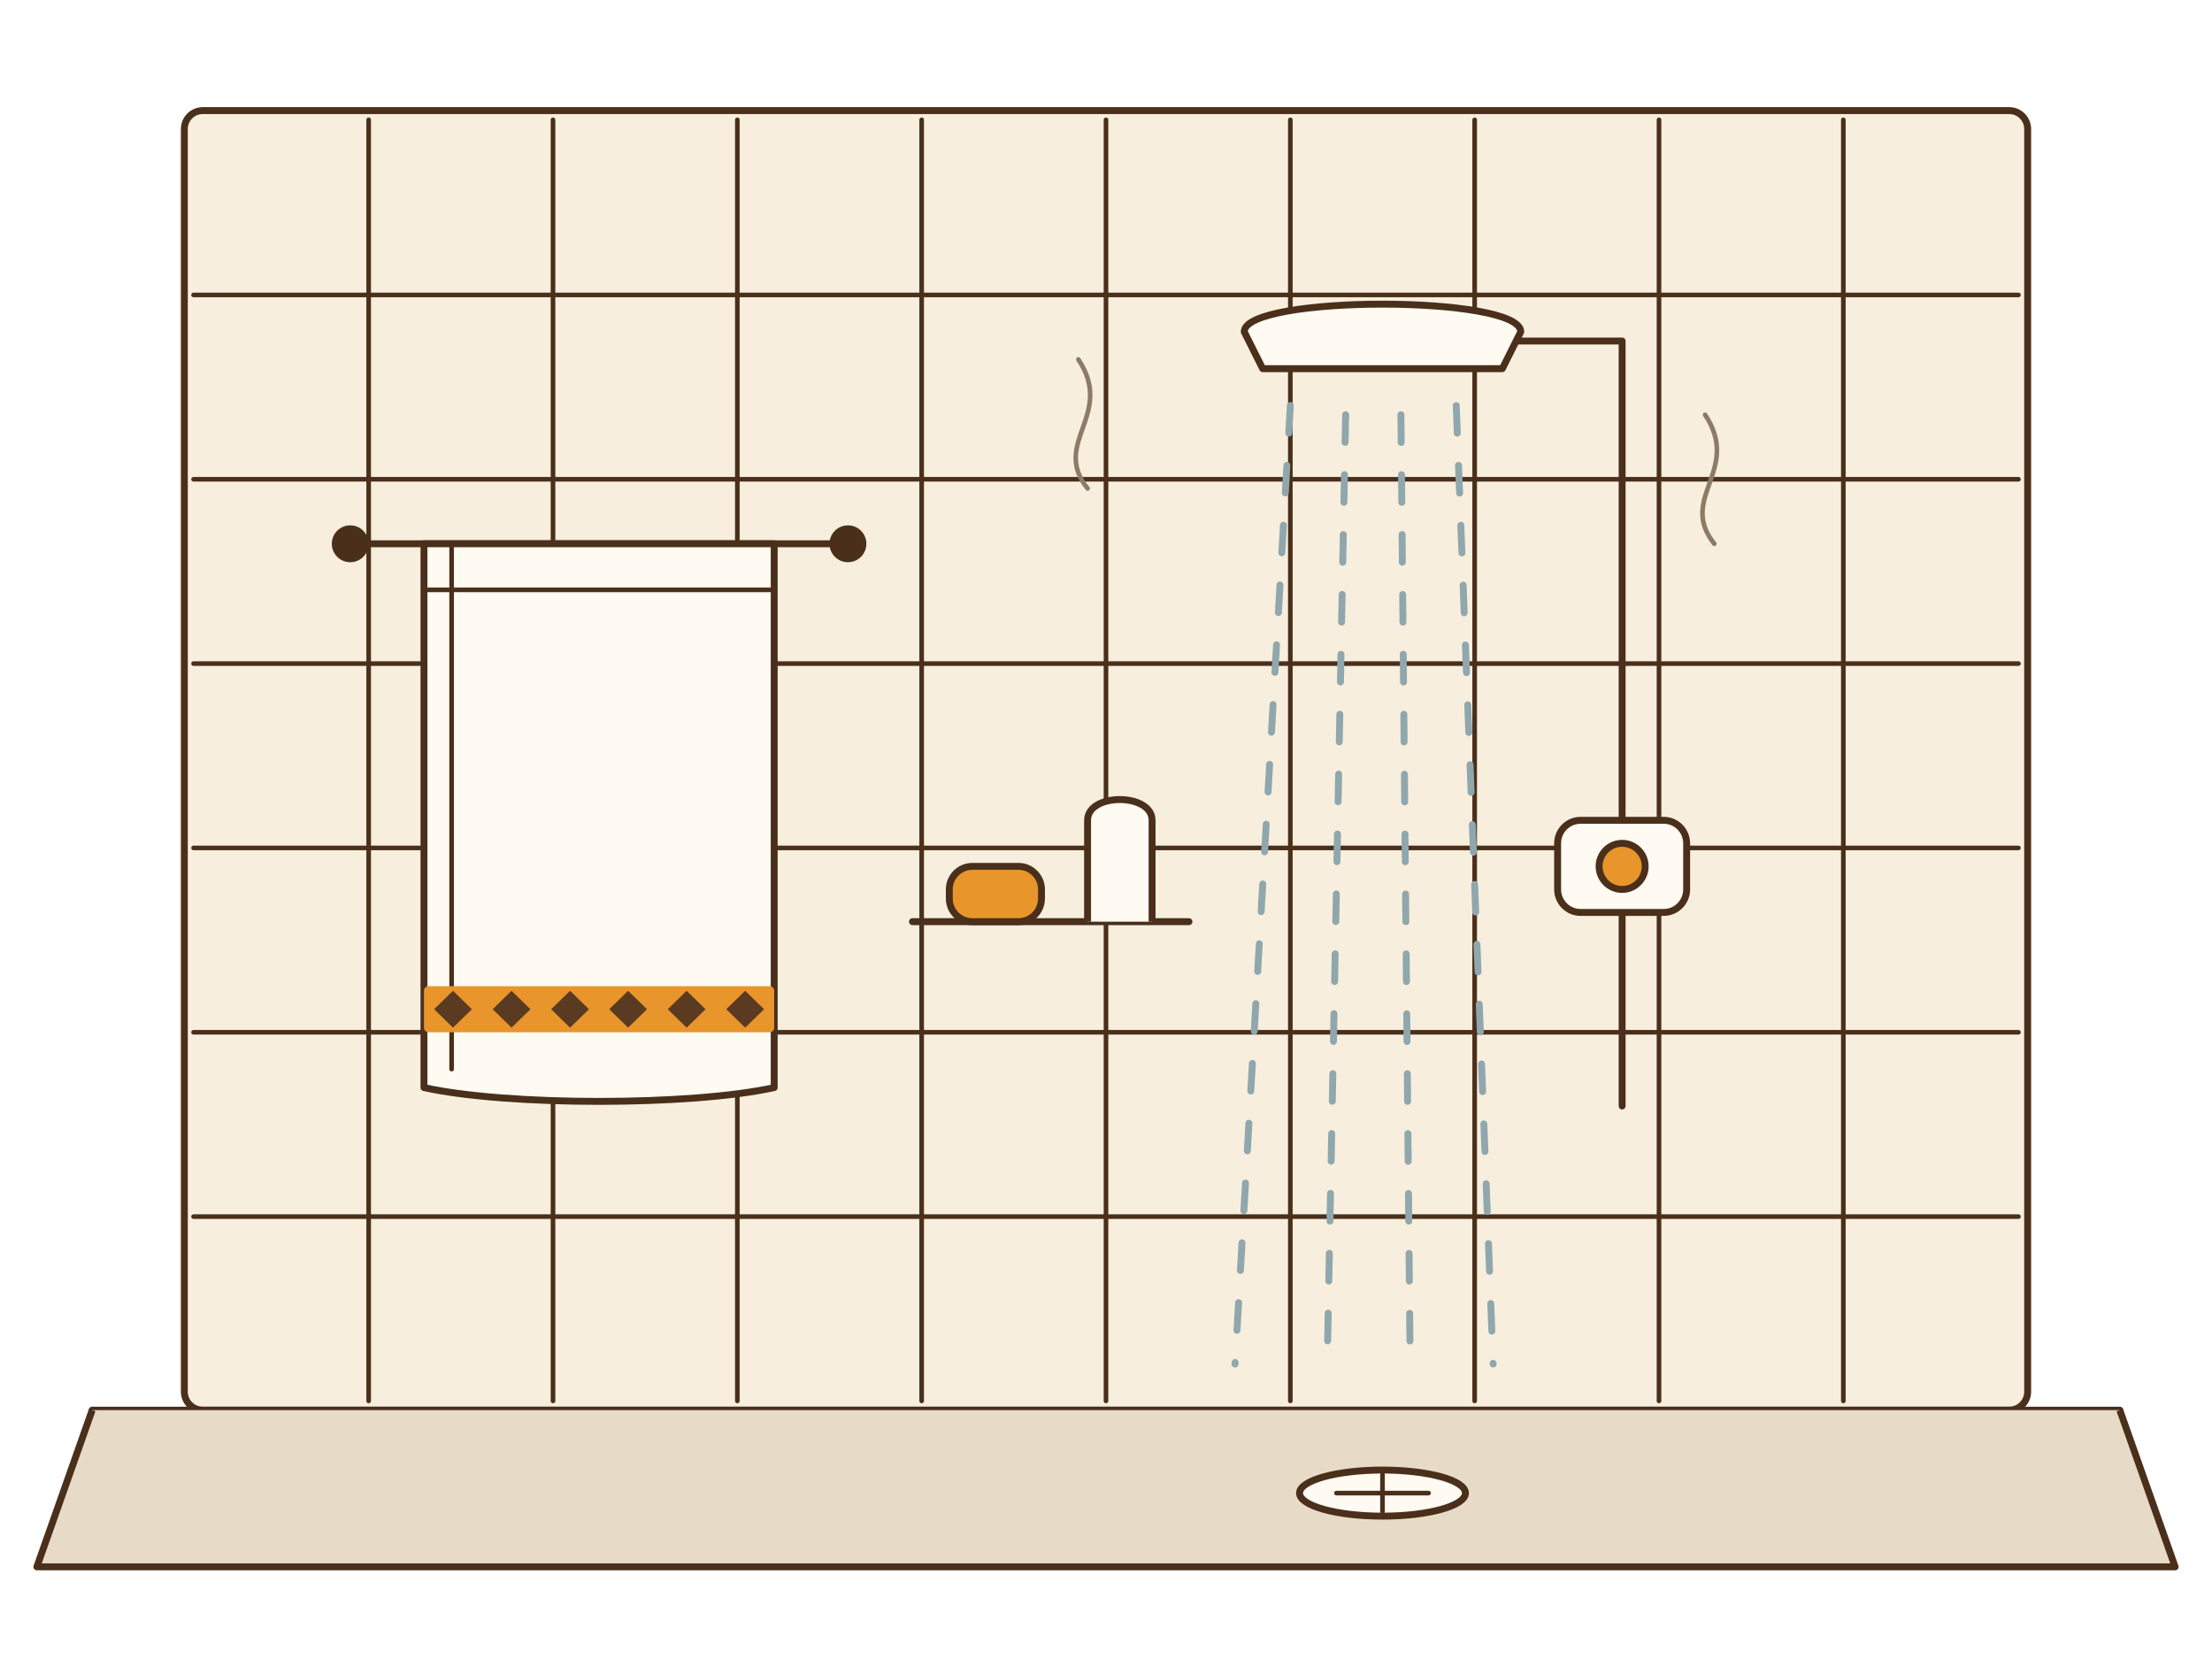
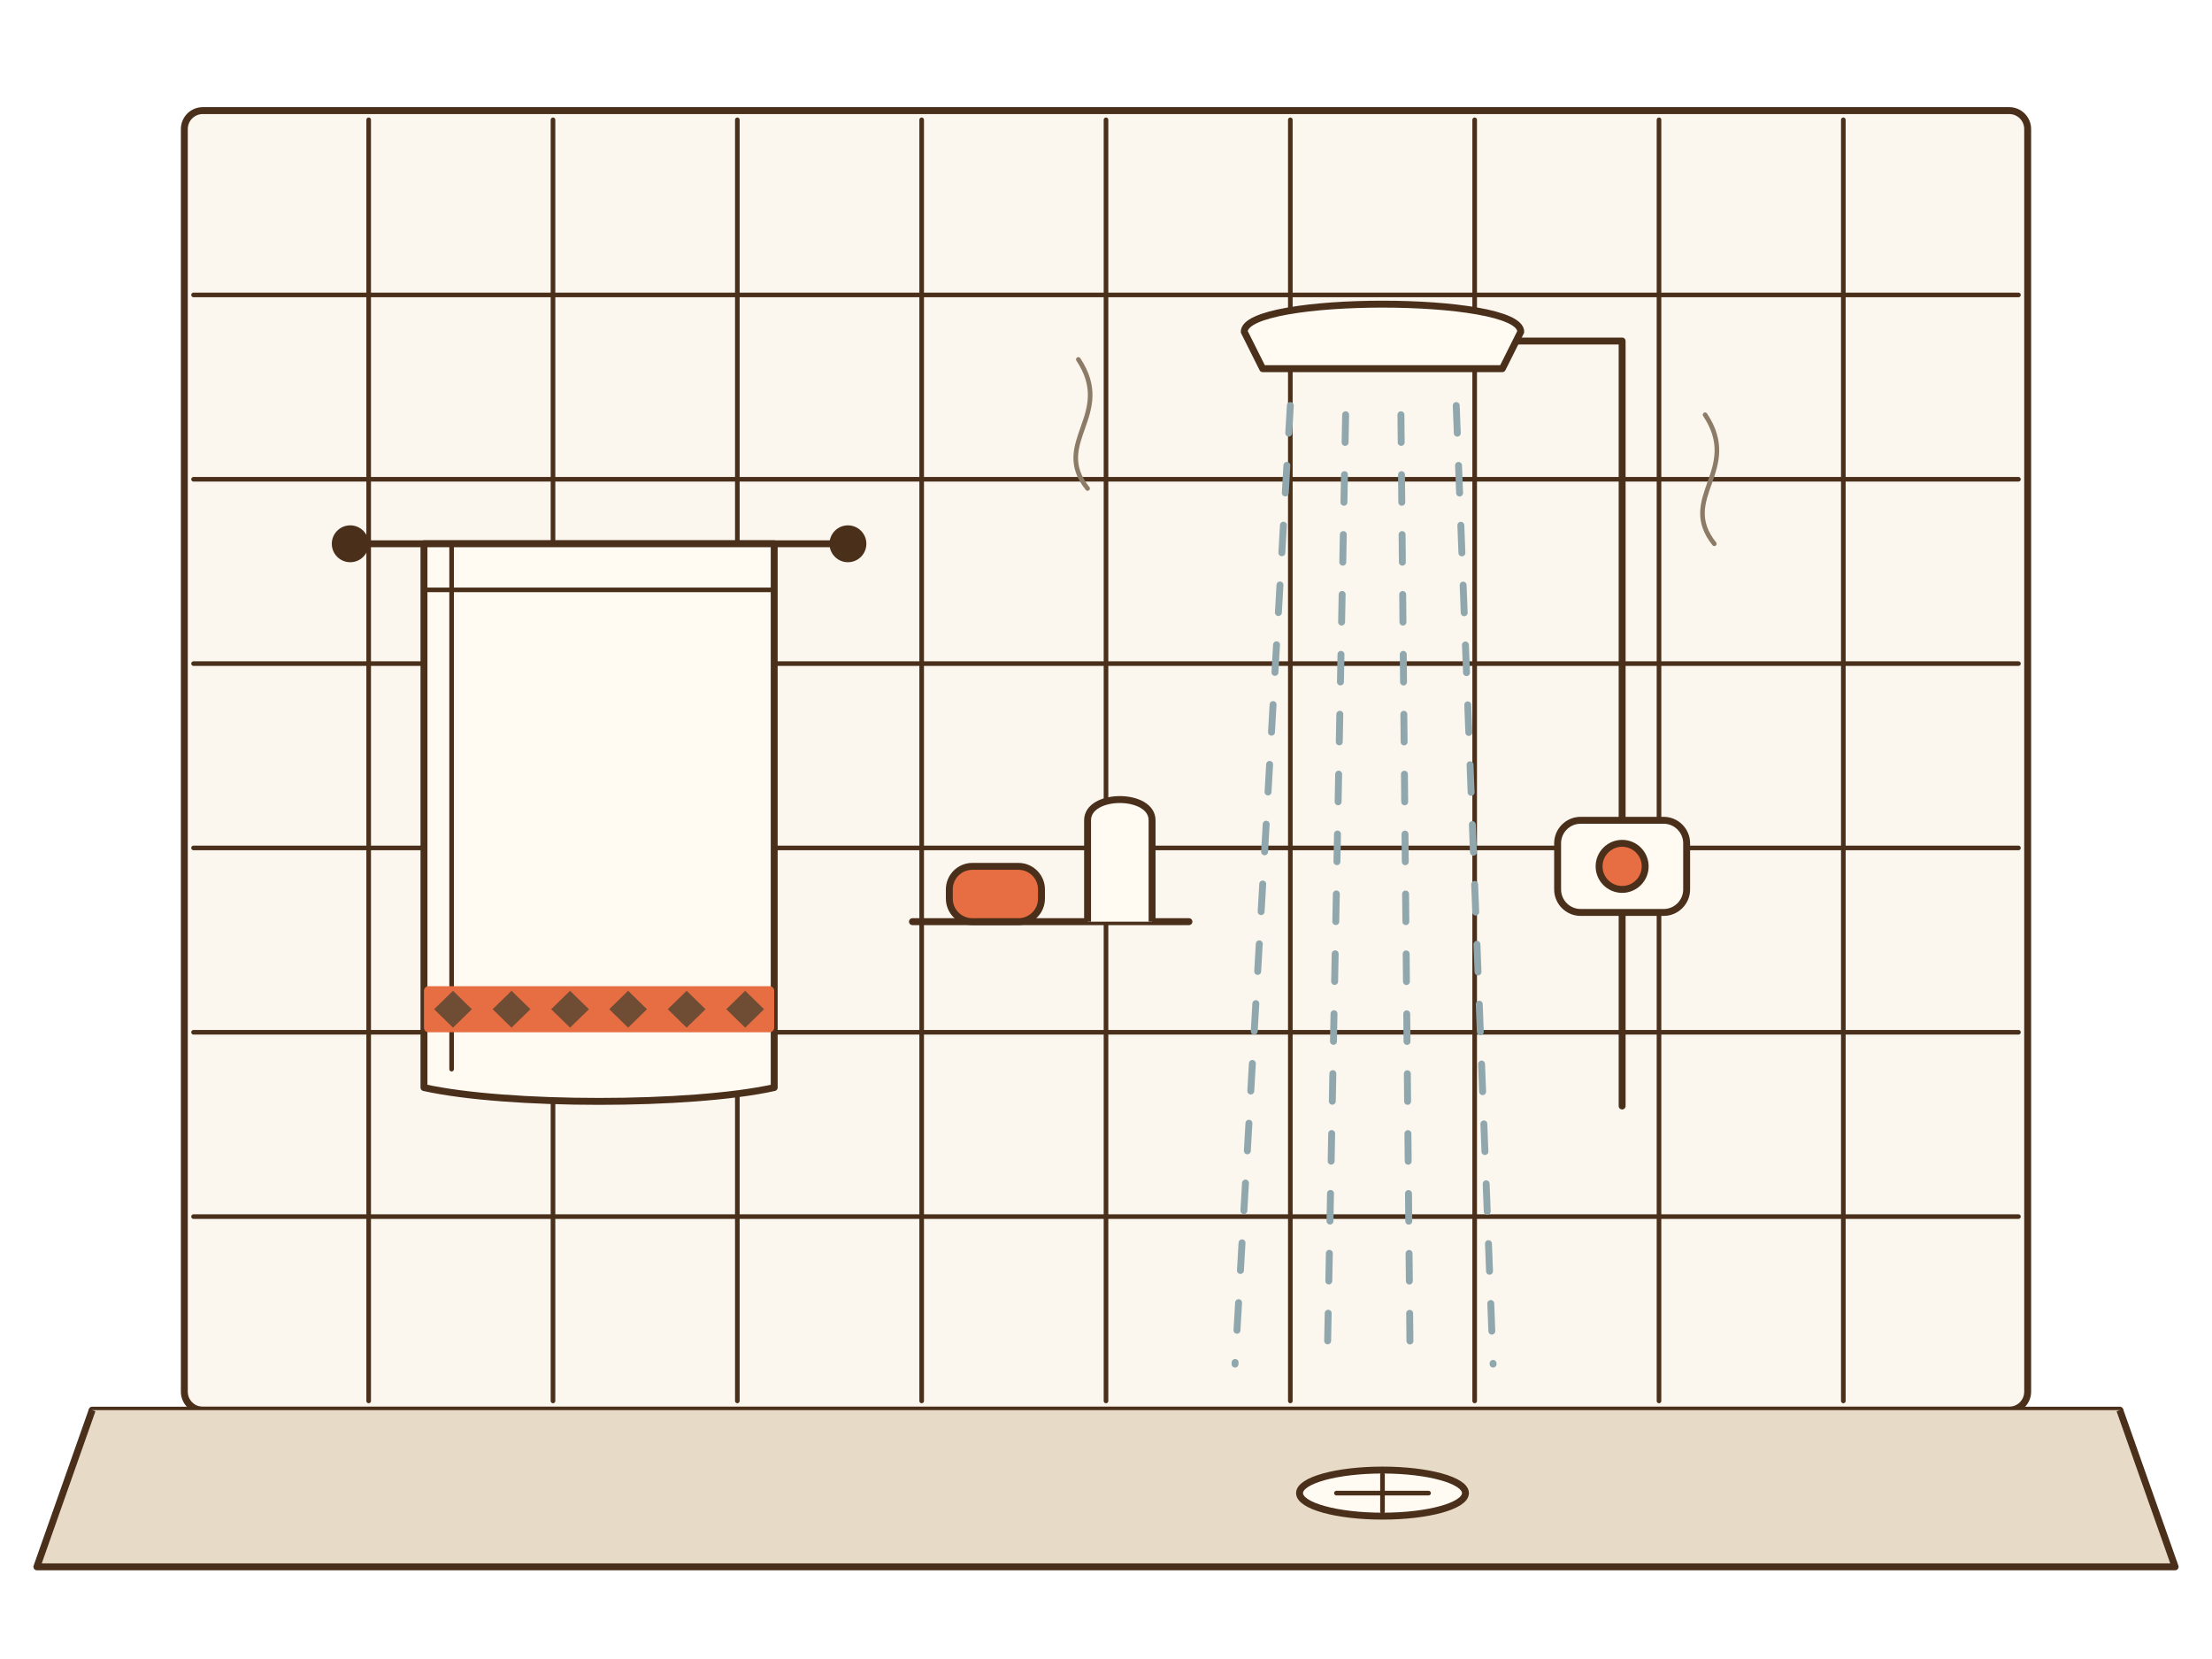
<svg xmlns="http://www.w3.org/2000/svg" viewBox="0 0 480 360" width="480" height="360">
-   <style>.l,.h{fill:none;stroke:#4a2f1b;stroke-linecap:round;stroke-linejoin:round;vector-effect:non-scaling-stroke}.l{stroke-width:1.5}.h{stroke-width:1}.d{stroke-dasharray:3 4}.f{stroke:#4a2f1b;stroke-width:1.5;stroke-linejoin:round;vector-effect:non-scaling-stroke}.c{fill:#f7eedd}.p{fill:#fffaf2}.s{fill:#e7dac6}.w{fill:#d2ab80}.wd{fill:#b98a5e}.b{fill:#5b3a22}.a{fill:#e8952b}.y{fill:#f4c95d}.g{fill:#9aa585}.r{fill:#b86a3f}.k{fill:#4a2f1b}.cu{fill:#a0673f}.in{fill:#f8dea2}.glow{fill:#fdb833;opacity:.22}.steam{fill:none;stroke:#8c7b66;stroke-width:1;stroke-linecap:round;vector-effect:non-scaling-stroke}.lichen{fill:none;stroke:#8f9a7a;stroke-width:4;stroke-linecap:round;vector-effect:non-scaling-stroke}.dusk{fill:#f6d9b0}.bank{fill:#b5b8ae}.river1{fill:#efd6b4}.river2{fill:#e4c6a0}.glint{fill:none;stroke:#fffaf2;stroke-width:1.5;stroke-linecap:round;vector-effect:non-scaling-stroke}.water{fill:none;stroke:#8fa7ad;stroke-width:1.5;stroke-linecap:round;stroke-dasharray:6 7;vector-effect:non-scaling-stroke}@media (prefers-color-scheme:dark){.l,.h,.f{stroke:#dccdb6}.c{fill:#2b1f15}.p{fill:#3a2b1f}.s{fill:#34281d}.w{fill:#6f5038}.wd{fill:#5b412d}.dusk{fill:#3a2618}.bank{fill:#2e2721}.river1{fill:#251b14}.river2{fill:#1f1711}.glint{stroke:#e8952b}.in{fill:#e3ad4c}.b{fill:#8a6444}.k{fill:#dccdb6}.cu{fill:#7a4f31}.g{fill:#6f7a60}.r{fill:#8f5334}.glow{opacity:.2}.steam{stroke:#a8987f}.water{stroke:#7f969c}}</style>
+   <style>.l,.h{fill:none;stroke:#4a2f1b;stroke-linecap:round;stroke-linejoin:round;vector-effect:non-scaling-stroke}.l{stroke-width:1.5}.h{stroke-width:1}.d{stroke-dasharray:3 4}.f{stroke:#4a2f1b;stroke-width:1.5;stroke-linejoin:round;vector-effect:non-scaling-stroke}.c{fill:#fbf6ee}.p{fill:#fffaf2}.s{fill:#e7dac6}.w{fill:#d2ab80}.wd{fill:#b98a5e}.b{fill:#6f4d35}.a{fill:#e76e43}.y{fill:#eed079}.g{fill:#9aa585}.r{fill:#b86a3f}.k{fill:#4a2f1b}.cu{fill:#a0673f}.in{fill:#f8dea2}.glow{fill:#eed079;opacity:.22}.steam{fill:none;stroke:#8c7b66;stroke-width:1;stroke-linecap:round;vector-effect:non-scaling-stroke}.lichen{fill:none;stroke:#8f9a7a;stroke-width:4;stroke-linecap:round;vector-effect:non-scaling-stroke}.dusk{fill:#f6d9b0}.bank{fill:#b5b8ae}.river1{fill:#efd6b4}.river2{fill:#e4c6a0}.glint{fill:none;stroke:#fffaf2;stroke-width:1.5;stroke-linecap:round;vector-effect:non-scaling-stroke}.water{fill:none;stroke:#8fa7ad;stroke-width:1.5;stroke-linecap:round;stroke-dasharray:6 7;vector-effect:non-scaling-stroke}@media (prefers-color-scheme:dark){.l,.h,.f{stroke:#dccdb6}.c{fill:#2c1e13}.p{fill:#3a2b1f}.s{fill:#34281d}.w{fill:#6f5038}.wd{fill:#5b412d}.dusk{fill:#3a2618}.bank{fill:#2e2721}.river1{fill:#251b14}.river2{fill:#1f1711}.glint{stroke:#e76e43}.in{fill:#e3ad4c}.b{fill:#8a6444}.k{fill:#dccdb6}.cu{fill:#7a4f31}.g{fill:#6f7a60}.r{fill:#8f5334}.glow{opacity:.2}.steam{stroke:#a8987f}.water{stroke:#7f969c}}</style>
  <rect class="c f" x="40" y="24" width="400" height="282" rx="4" />
  <path class="h" d="M80 26V304M120 26V304M160 26V304M200 26V304M240 26V304M280 26V304M320 26V304M360 26V304M400 26V304M42 64H438M42 104H438M42 144H438M42 184H438M42 224H438M42 264H438" />
  <path class="l" d="M20 306H460" />
  <path class="s f" d="M20 306 8 340H472L460 306" />
  <ellipse class="p f" cx="300" cy="324" rx="18" ry="5" />
  <path class="h" d="M290 324H310M300 320V328" />
  <path class="l" d="M352 240V74H300" />
  <rect class="p f" x="338" y="178" width="28" height="20" rx="5" />
  <circle class="a f" cx="352" cy="188" r="5" />
  <path class="p f" d="M270 72C270 64 330 64 330 72L326 80H274Z" />
  <path class="water" d="M280 88 268 296M292 90 288 296M304 90 306 296M316 88 324 296" />
  <path class="steam" d="M236 106C228 96 242 90 234 78M372 118C364 108 378 102 370 90" />
  <path class="l" d="M198 200H258" />
  <rect class="a f" x="206" y="188" width="20" height="12" rx="5" />
  <path class="p f" d="M236 200V178C236 172 250 172 250 178V200" />
  <path class="l" d="M76 118H184" />
  <circle class="k" cx="76" cy="118" r="4" />
  <circle class="k" cx="184" cy="118" r="4" />
  <path class="p f" d="M92 118H168V236C150 240 110 240 92 236Z" />
  <path class="h" d="M92 128H168M98 118V232" />
  <rect class="a" x="92" y="214" width="76" height="10" rx="1" />
  <path class="b" d="M98.3 215l4.1 4l-4.1 4l-4.1 -4ZM111 215l4.1 4l-4.1 4l-4.1 -4ZM123.7 215l4.1 4l-4.1 4l-4.1 -4ZM136.3 215l4.1 4l-4.1 4l-4.1 -4ZM149 215l4.1 4l-4.1 4l-4.1 -4ZM161.7 215l4.1 4l-4.1 4l-4.1 -4Z" />
</svg>
